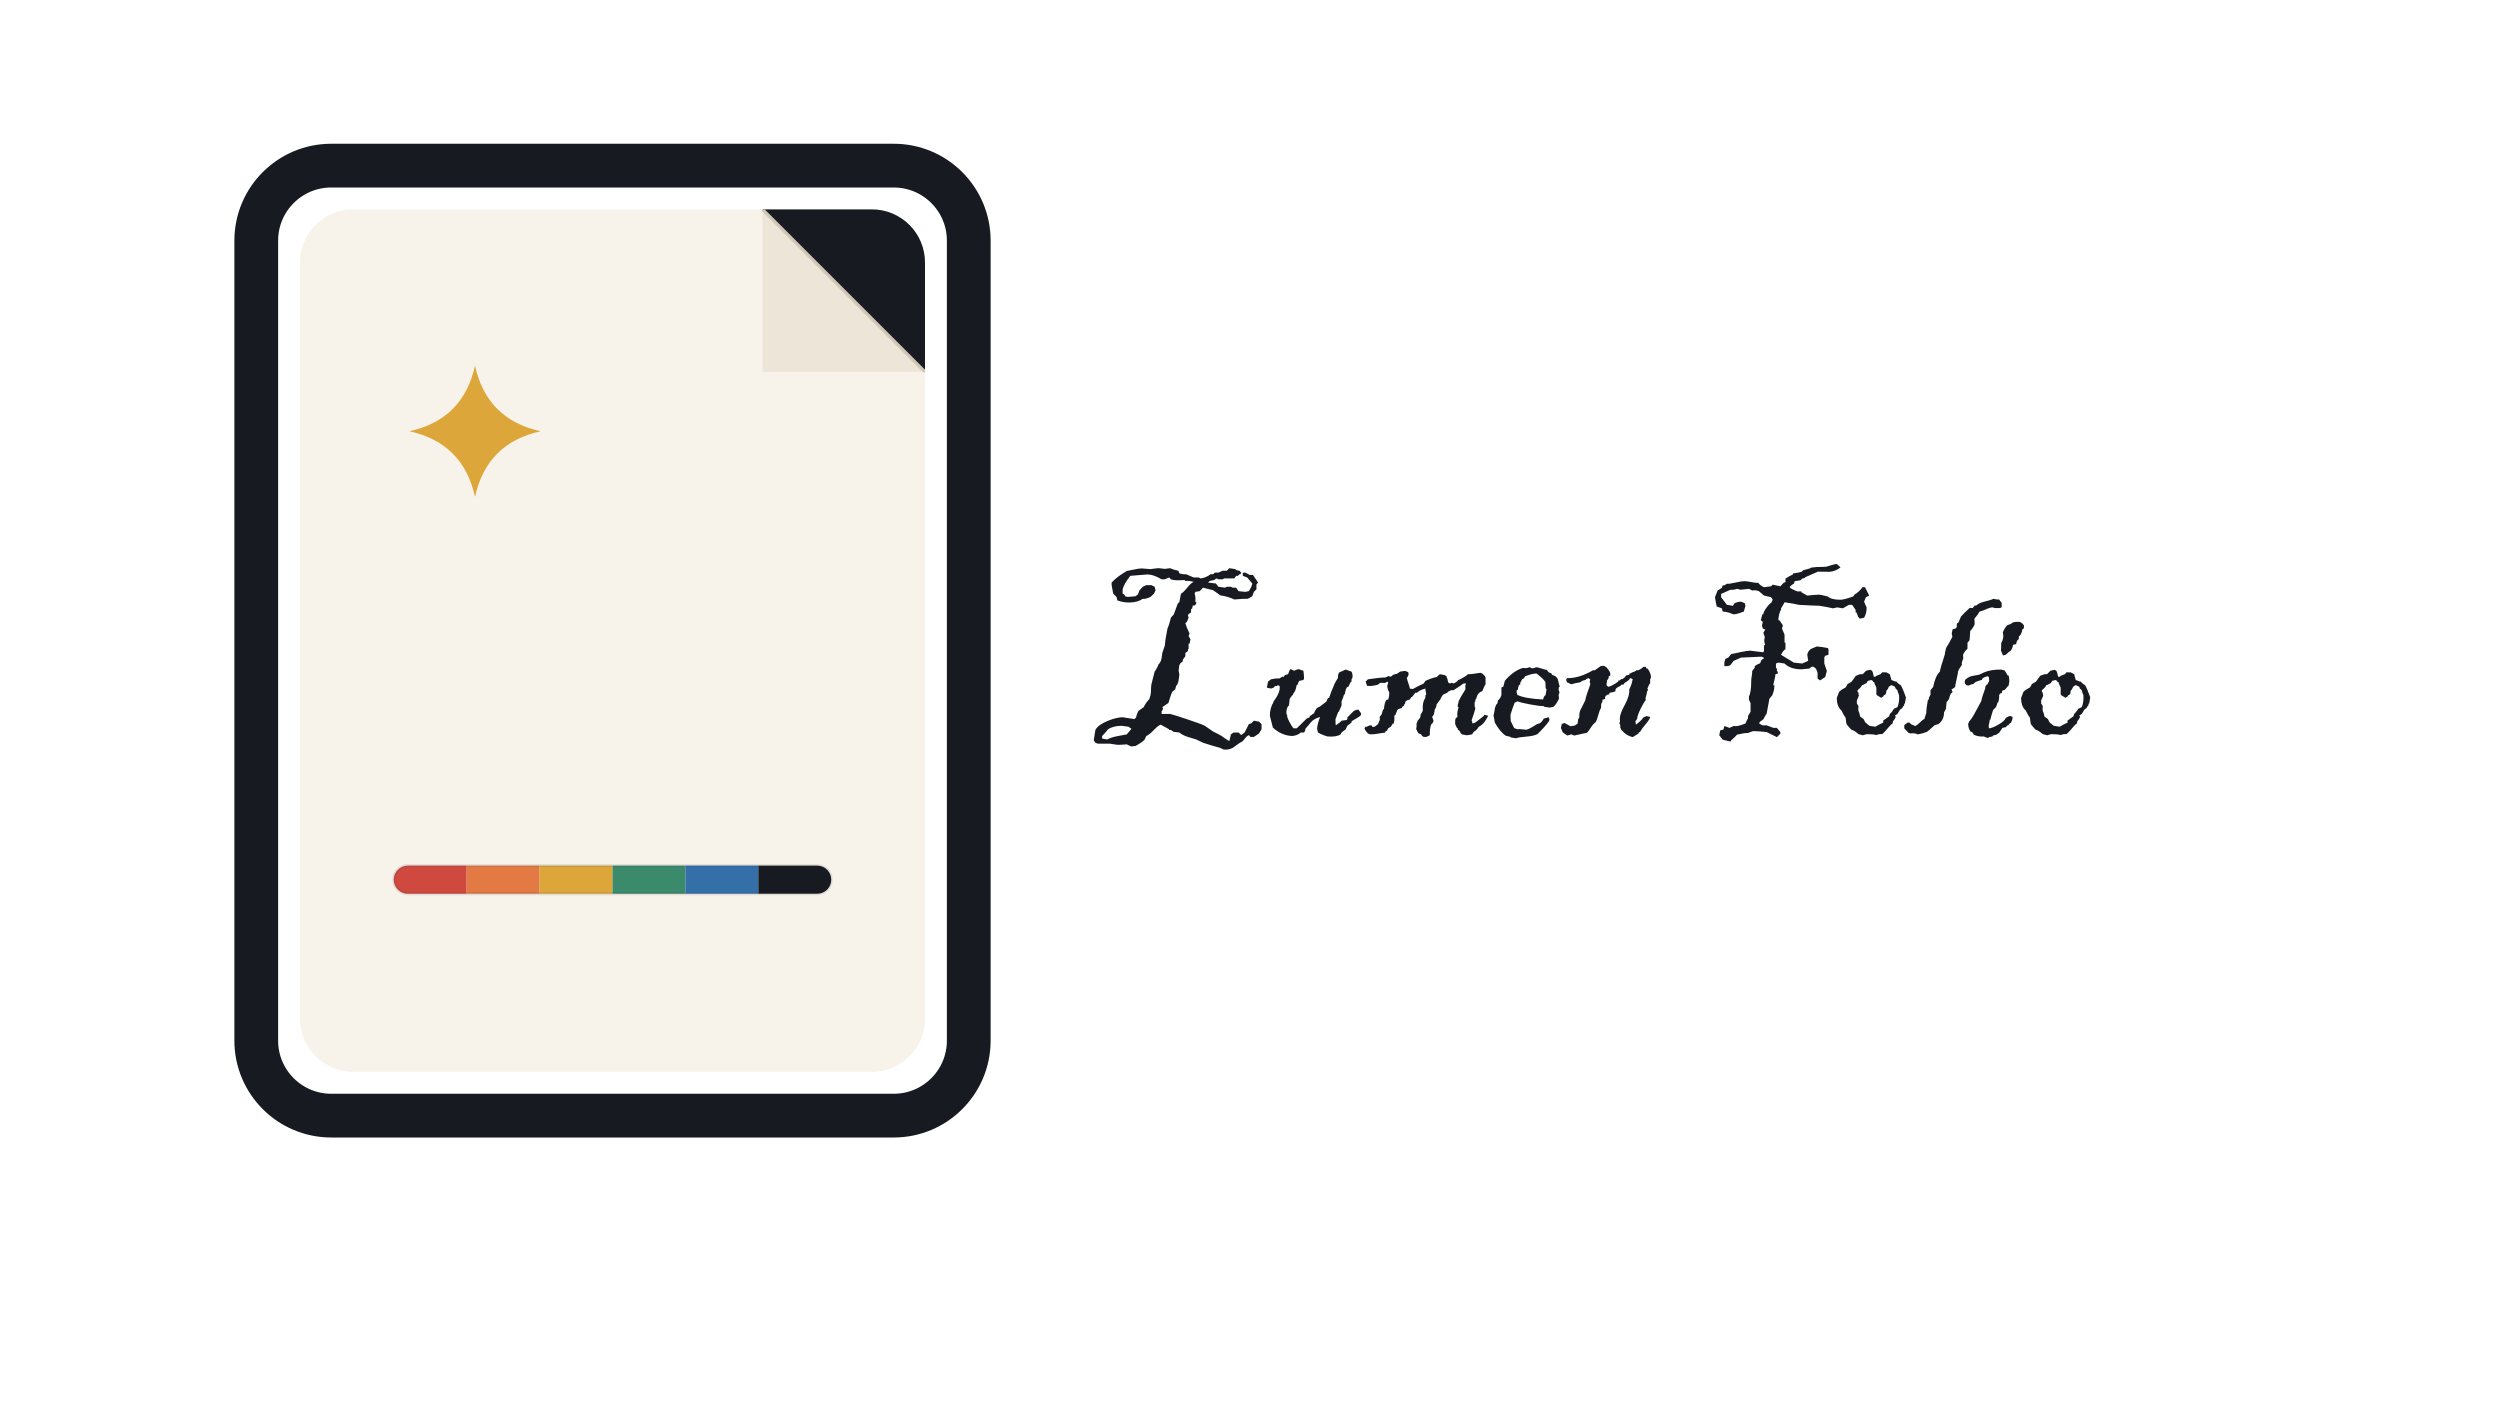
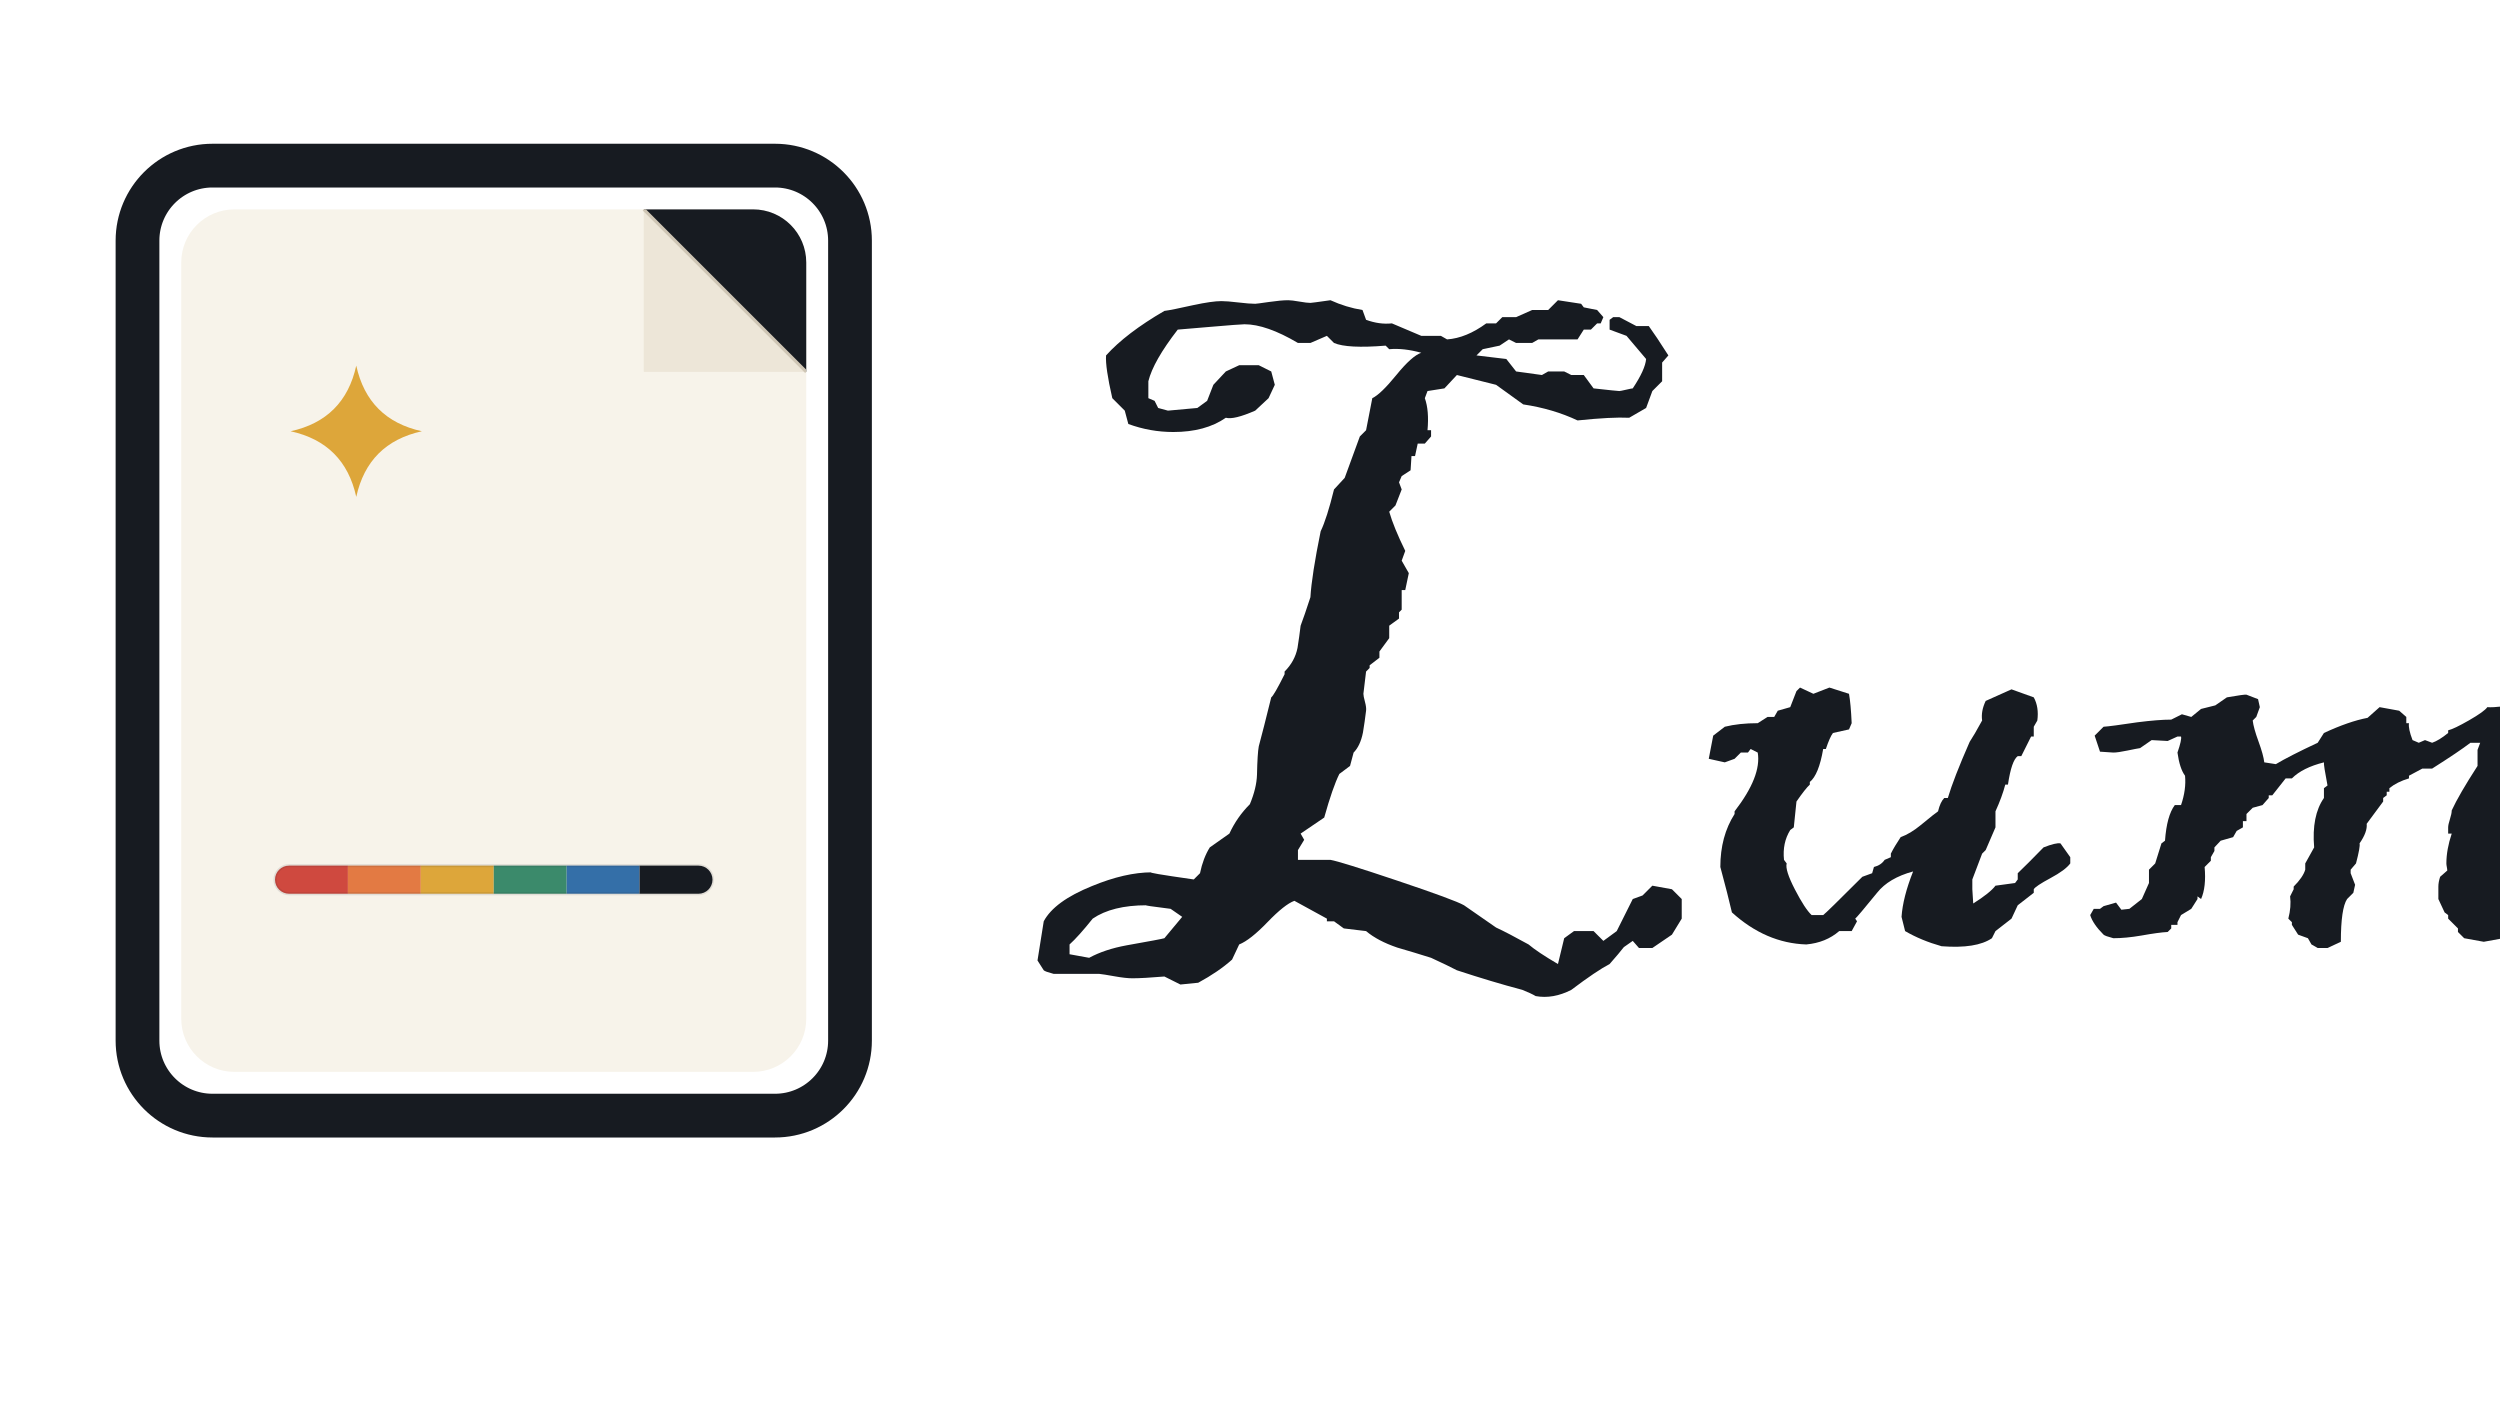
- <svg xmlns="http://www.w3.org/2000/svg" width="1600" height="900" viewBox="0 0 1600 900" fill="none" role="img" aria-labelledby="title desc">
+ <svg xmlns="http://www.w3.org/2000/svg" width="1600" height="900" viewBox="32.00 0 1600.00 900" preserveAspectRatio="xMidYMid meet" fill="none" role="img" aria-labelledby="title desc">
  <defs>
    <clipPath id="main-frame-clip">
-       <rect x="192" y="134" width="400" height="552" rx="34.0" />
+       <rect x="148" y="134" width="400" height="552" rx="34.0" />
    </clipPath>
    <clipPath id="main-ribbon-clip">
-       <rect x="252.00" y="554.00" width="280.00" height="18.00" rx="9.00" />
+       <rect x="208.00" y="554.00" width="280.00" height="18.00" rx="9.00" />
    </clipPath>
  </defs>
  <g id="logo-mark">
-     <rect x="192" y="134" width="400" height="552" rx="34.0" fill="#F7F3EA" />
-     <rect x="164" y="106" width="456" height="608" rx="48" stroke="#171B21" stroke-width="28" />
+     <rect x="148" y="134" width="400" height="552" rx="34.0" fill="#F7F3EA" />
+     <rect x="120" y="106" width="456" height="608" rx="48" stroke="#171B21" stroke-width="28" />
    <g clip-path="url(#main-frame-clip)">
-       <path d="M488 134H592V238Z" fill="#171B21" />
-       <path d="M488 134L592 238H488Z" fill="#EDE6D8" />
-       <path d="M488 134L592 238" stroke="#CFC6B5" stroke-width="2" />
-       <path d="M304.00 234.00Q311.56 268.44 346.00 276.00Q311.56 283.56 304.00 318.00Q296.44 283.56 262.00 276.00Q296.44 268.44 304.00 234.00Z" fill="#DDA63A" />
+       <path d="M444 134H548V238Z" fill="#171B21" />
+       <path d="M444 134L548 238H444Z" fill="#EDE6D8" />
+       <path d="M444 134L548 238" stroke="#CFC6B5" stroke-width="2" />
+       <path d="M260.00 234.00Q267.56 268.44 302.00 276.00Q267.56 283.56 260.00 318.00Q252.44 283.56 218.00 276.00Q252.44 268.44 260.00 234.00Z" fill="#DDA63A" />
      <g clip-path="url(#main-ribbon-clip)">
-         <rect x="252.00" y="554.00" width="46.67" height="18.00" fill="#CF493F" />
-         <rect x="298.67" y="554.00" width="46.67" height="18.00" fill="#E37A43" />
-         <rect x="345.33" y="554.00" width="46.67" height="18.00" fill="#DDA63A" />
-         <rect x="392.00" y="554.00" width="46.67" height="18.00" fill="#3B8A6B" />
-         <rect x="438.67" y="554.00" width="46.67" height="18.00" fill="#346FA8" />
-         <rect x="485.33" y="554.00" width="46.67" height="18.00" fill="#171B21" />
+         <rect x="208.00" y="554.00" width="46.67" height="18.00" fill="#CF493F" />
+         <rect x="254.67" y="554.00" width="46.67" height="18.00" fill="#E37A43" />
+         <rect x="301.33" y="554.00" width="46.67" height="18.00" fill="#DDA63A" />
+         <rect x="348.00" y="554.00" width="46.67" height="18.00" fill="#3B8A6B" />
+         <rect x="394.67" y="554.00" width="46.67" height="18.00" fill="#346FA8" />
+         <rect x="441.33" y="554.00" width="46.67" height="18.00" fill="#171B21" />
      </g>
-       <rect x="252.00" y="554.00" width="280.00" height="18.00" rx="9.00" stroke="#171B21" stroke-opacity="0.10" stroke-width="2" />
+       <rect x="208.00" y="554.00" width="280.00" height="18.00" rx="9.00" stroke="#171B21" stroke-opacity="0.10" stroke-width="2" />
    </g>
  </g>
-   <g id="wordmark" fill="#171B21" transform="translate(700 470)">
-     <path transform="translate(0.00 0) scale(0.074219 -0.074219)" d="M1447 44 1425 8 1381 -22H1351L1337 -6L1317 -20Q1307 -33 1285 -58Q1256 -73 1199 -116Q1158 -137 1119 -130Q1109 -124 1089 -116Q1021 -98 942 -72Q923 -62 884 -44Q846 -32 808 -21Q764 -6 738 16L688 22L666 38H650V44L577 84Q555 76 516.5 36.0Q478 -4 453 -14L437 -48Q407 -75 361 -100L321 -104L285 -86Q237 -90 213 -90Q198 -90 173.0 -85.5Q148 -81 138 -80Q138 -80 36 -80Q17 -75 14 -72L0 -50L14 38Q38 83 122 117Q197 148 257 148Q239 148 351 132L365 146Q372 180 387 204L431 235Q448 272 477 301Q492 337 493 367Q494 415 497 431Q507 468 525 541Q531 545 555 593V599Q578 622 584 652Q588 677 591 702Q599 723 613 766Q616 816 636 914Q650 943 666 1008L690 1034L724 1127L738 1141L752 1213Q771 1222 806.0 1265.0Q841 1308 862 1315Q822 1326 790 1323L782 1331Q696 1324 666 1337L650 1353L613 1337H585Q514 1379 465 1379Q456 1379 386.0 1373.0Q316 1367 315 1367Q260 1296 249 1251V1213L263 1207L271 1191L293 1185L359 1191L381 1207L395 1243L423 1273L453 1287H497L525 1273L533 1243L519 1213L489 1185Q441 1164 423 1169Q377 1137 305 1137Q253 1137 204 1155L196 1185L168 1213Q152 1283 154 1309Q199 1359 285 1409Q301 1411 350 1422Q392 1431 413 1431Q426 1431 451.0 1428.0Q476 1425 489 1425Q492 1425 519.5 1429.0Q547 1433 563 1433Q571 1433 588.0 1430.0Q605 1427 613 1427Q616 1427 658 1433Q693 1417 730 1411L738 1389Q768 1378 796 1381L862 1353H906L920 1345Q963 1348 1008 1381H1030L1044 1395H1075L1111 1411H1147L1169 1433L1221 1425L1227 1417L1257 1411L1271 1395L1265 1381H1257L1243 1367H1227L1213 1345H1125L1111 1337H1075L1059 1345L1038 1331L1000 1323L986 1309L1053 1301L1075 1273L1133 1265L1147 1273H1183L1199 1265H1227L1249 1235Q1303 1229 1307 1229Q1309 1229 1322.0 1232.0Q1335 1235 1337 1235Q1365 1277 1367 1301L1323 1353L1285 1367V1389L1293 1395H1307L1345 1375H1373Q1389 1353 1417 1309L1403 1293V1251L1381 1229L1367 1191L1329 1169Q1290 1171 1213 1163Q1158 1189 1091 1199L1030 1243L942 1265L914 1235L876 1229L870 1213Q880 1185 876 1141H884V1127L870 1111H854L848 1083H840L838 1051L818 1038L812 1024L818 1008L804 972L790 958Q800 923 826 870L818 848L834 820L826 782H818V738L812 732V718L790 702V674L768 644V630L746 613V607L738 599Q732 551 732 549Q732 544 735.5 531.0Q739 518 738 511Q735 486 731 462Q725 432 710 417L702 387L678 369Q663 339 644 271L591 235L599 221L585 198V176Q658 176 658 176Q681 172 809.0 129.0Q937 86 958 74Q982 57 1030 24Q1056 12 1103 -14Q1123 -31 1169 -58L1183 0L1205 16H1249L1271 -6L1301 16L1337 88L1359 96L1381 118L1425 110L1447 88ZM325 48 299 66Q235 74 245 74Q168 74 124 44Q92 4 72 -14V-36L116 -44Q151 -25 200 -16Q279 -2 285 0Z" />
-     <path transform="translate(105.89 0) scale(0.074219 -0.074219)" d="M878 168Q867 153 833.5 135.0Q800 117 796 110V102Q783 92 760 74L746 44L710 16L702 0Q667 -24 589 -18Q543 -5 507 16L499 48Q502 92 525 150Q470 135 444 102Q400 48 395 44L399 38Q397 34 393.0 27.0Q389 20 387 16H359Q329 -10 285 -14Q194 -11 118 58Q109 97 92 160Q92 229 124 279V285Q185 364 176 417L160 425L154 417H138L124 403L102 395L66 403L76 455L102 475Q134 483 176 483L198 497H213L221 511L249 519L263 555L271 563L301 549L337 563L381 549Q385 527 387 483L381 469L345 461Q338 452 329 425H323Q313 367 293 351V345Q283 336 263 307L257 249L249 243Q231 214 235 176L241 168Q237 153 259.5 109.5Q282 66 297 52H323Q329 56 411 138L433 146L437 160Q453 164 461 176L475 182V190Q483 206 497 227Q519 235 542 254Q576 282 581 285Q586 306 595 315H603Q616 359 652 441Q662 456 680 489Q677 510 688 533L746 559L796 541Q808 519 804 489L796 475V453H790L768 409H760Q746 399 738 345H732Q725 318 710 285V249L688 198L680 190L658 132V110Q658 105 659.0 94.0Q660 83 660 78Q698 102 710 118L754 124L760 132V146Q780 165 818 204Q846 215 856 213L878 182Z" />
-     <path transform="translate(173.27 0) scale(0.074219 -0.074219)" d="M1067 160Q1046 122 1034 106Q1012 78 986 66Q967 35 942 22L928 0L884 -8L840 0L826 14V22L804 44V52L796 58L782 88V116Q782 126 786 138L802 152Q802 155 801.0 160.0Q800 165 800 168Q800 199 812 235H804V249Q804 255 808.0 267.5Q812 280 812 287Q828 322 870 387V423L876 439H854Q828 419 768 381H746L716 365V359Q689 351 672 337V329H666V321L658 315V307L621 257Q623 239 605 213Q607 206 597 168L585 154V146L595 120L591 102L577 88Q563 67 563 -8L533 -22H511L497 -14L489 0L467 8L453 30V36L445 44Q452 71 449 94L457 110V116Q478 137 483 154V168L503 204Q497 275 525 315V337L533 343Q524 390 525 395Q477 383 453 359H439L409 321H401V315L387 299L365 293L351 279V263H343V249L329 241L321 227L293 219L279 204V196L271 182V174L257 160Q261 115 249 88L241 94V88L227 66L204 52L196 36V30H182V22L174 14Q154 13 115 6Q80 0 52 0Q33 5 30 8Q6 32 0 52L8 66H22L30 72L58 80L70 64L88 66L116 88L132 124V154L146 168L160 213L168 219Q172 275 190 299H204Q216 334 213 365Q201 381 196 417Q206 446 204 453H196L174 443L138 445L112 427Q105 426 83.5 421.5Q62 417 52 417Q47 417 37.0 418.0Q27 419 22 419L10 455L30 475Q46 476 106 485Q153 491 182 491L206 503L227 497L249 515L281 523L307 541Q347 548 351 547L377 537L381 519L373 497L365 489Q367 472 378.0 442.0Q389 412 391 395L417 391Q447 409 511 439L525 461Q581 487 623 495L650 519L694 511L710 497V483H716Q714 471 724 445L738 439L752 445L768 439Q783 444 804 461V467Q817 470 851.0 489.5Q885 509 892 519Q914 517 1000 531L1016 525L1038 503L1044 489V431Q1037 426 1016 373Q973 359 964 307L956 299V285L950 279V241L956 227Q955 210 924 122L932 94L956 102Q981 121 1030 160V168H1038Q1068 160 1067 160Z" />
-     <path transform="translate(253.93 0) scale(0.074219 -0.074219)" d="M597 413 589 405 587 383 595 363 587 339 591 309Q566 255 541 237Q539 237 526.0 234.0Q513 231 511 231Q509 231 467 237L453 245Q429 242 345.5 257.5Q262 273 233 285L208 273Q205 268 188.5 220.0Q172 172 172 168Q172 159 173.0 142.0Q174 125 174 116L204 54Q232 44 237 44Q240 44 243.0 45.0Q246 46 249 46L309 40Q332 46 361 64Q397 87 409 92L423 94Q446 111 459 136L501 148L509 126Q504 101 405 2Q372 -14 312 -19Q246 -24 219 -34L174 -26L168 -20L132 -12Q81 22 36 104Q34 128 26 162Q31 180 40 237L48 245L44 251L58 265L66 295Q83 306 94 339V405L110 411L124 463Q197 548 279 573Q284 573 294.0 572.0Q304 571 309 571Q338 579 337 579L361 569Q373 571 395 579Q410 578 439.0 568.0Q468 558 483 557L503 535L523 527L533 513L561 501L577 483Q582 472 587.0 448.0Q592 424 597 413ZM483 389 475 397Q475 433 473 451Q461 475 397 525Q359 525 299 501L289 485L271 473L263 455L257 449V433L245 423Q239 411 235 383H227L225 365L231 341Q293 309 453 301Q461 332 475 339Z" />
-     <path transform="translate(298.52 0) scale(0.074219 -0.074219)" d="M782 485 776 477V440L768 432L752 395L758 381L750 373Q747 350 735 309L739 299Q719 272 692 218Q664 159 664 135L649 113L653 84Q697 116 719 147L745 158L776 150Q772 129 739 90Q701 45 690 23L676 14V8L627 -23Q594 -20 551 14Q546 23 528 37L518 59V82L510 96L516 113Q514 135 514 135Q514 177 556.5 253.5Q599 330 596 389Q616 425 625 477L604 485L596 477V471L551 440V432L522 426V418Q489 407 477 389V373Q464 364 424 358V344H410L403 336H395L387 322V305L365 299V285L354 262L352 227Q339 208 328.0 165.5Q317 123 305 104Q286 92 266 61Q243 25 231 14Q195 6 121 -10L96 0L61 -10L23 16L6 55L14 90L37 98Q68 83 88 70L125 76L150 92L156 135L164 141Q163 177 172 205Q187 233 215 291Q225 339 260 432L254 455L260 471L246 485L223 477V471L193 463L172 449Q127 442 96 432L59 449L51 471L59 485Q165 483 283 553H299L348 588L373 592L395 582Q439 537 432 508L418 500V485L403 463Q405 455 399 434L403 418L418 410Q456 423 500 455V463H508L528 477H537L559 494L567 508L596 514V522Q626 538 649 545L655 553H672Q702 565 717 582H739L745 567H754Q771 546 782 508Z" />
-     <path transform="translate(382.73 0) scale(0.074219 -0.074219)" d="M1530 1197 1502 1183 1486 1145Q1492 1127 1508 1095Q1508 1041 1486 1006L1449 998L1435 1014Q1427 1038 1421 1051H1413V1073L1383 1117H1355L1303 1087L1253 1095Q1219 1086 1217 1087Q1177 1097 1099 1109Q1041 1110 924 1117Q885 1127 800 1139Q794 1125 770 1087V1073Q761 1067 753.0 1032.0Q745 997 748 984H756L786 940L778 912L800 860V794L808 788V736Q784 718 770 686Q773 684 880 619L952 611L1004 634L996 686Q999 714 1026 736L1077 758Q1111 757 1173 744L1179 736V686L1151 678L1143 664V611Q1153 582 1165 547L1151 495L1107 465L1085 481V531L1071 567L1049 583H1034L1012 567Q946 561 946 561Q850 561 800 611L748 619L726 611V575L734 567V547L742 539V525L720 517Q722 500 712.0 465.5Q702 431 704 423H712V415Q712 379 694 337L668 305V299Q659 250 646 180Q635 164 617 130L587 108L581 94L609 78H646L704 56H734L764 20V6L734 -24L646 20Q568 28 529 28Q527 28 508.0 20.5Q489 13 485 12Q455 13 391 -2Q374 -22 339 -52V-60H325L267 -46L237 -8L245 34L273 42L281 72L325 56L361 72Q393 65 463 94L479 130L485 136V158L507 196V269L493 299V327Q513 364 513 469Q513 480 517.5 506.0Q522 532 521 547L543 575V589Q570 608 589 613L601 642L623 656L617 664L601 670L425 662L361 634L333 597Q311 585 281 589V619Q286 643 289 650L317 664L339 692Q348 693 424 710Q479 722 507 722Q498 722 617 708L623 722V766L632 774Q619 809 630 838L617 876L634 904L613 912L605 940L613 970L595 984L609 1036H617Q617 1054 643.0 1090.5Q669 1127 686 1135L698 1161L684 1183L623 1197L581 1233Q559 1246 521 1241L493 1255Q413 1247 427 1247Q415 1247 391 1255Q361 1244 333 1247L253 1211V1183L303 1117L355 1109L369 1131Q409 1148 429 1143L457 1131L463 1109L449 1059Q376 1031 355 1036Q316 1056 267 1059L259 1087L215 1103Q209 1126 200 1183L223 1241L259 1263L267 1285H281L303 1299Q321 1296 372 1308Q428 1321 457 1321Q473 1321 514 1313Q551 1305 573 1307Q591 1283 623 1269L684 1277L698 1291L764 1277L792 1307L808 1313V1343Q836 1363 872 1379V1387L946 1401L960 1415L1018 1431L1026 1437Q1069 1445 1151 1445Q1162 1445 1203 1459Q1240 1471 1253 1468L1283 1439Q1235 1405 1190 1402Q1138 1402 1087 1403L982 1357L974 1349L952 1343L938 1329L888 1321L880 1299Q856 1287 844 1269Q850 1257 910 1233H946V1225L996 1197Q1007 1198 1048 1202Q1080 1205 1099 1205Q1109 1205 1173 1189Q1203 1161 1281 1161Q1313 1161 1391 1189L1405 1205V1211H1413Q1450 1237 1472 1269H1494Q1506 1246 1530 1197Z" />
-     <path transform="translate(472.59 0) scale(0.074219 -0.074219)" d="M636 319 627 265H621V251L607 235V229L585 213L563 176L541 162L549 150Q537 126 525 114L521 94Q504 84 477 50Q447 14 431 2Q407 5 381 -6Q355 2 301 2Q273 -4 265 -8L227 2Q192 33 166 40Q150 54 124 88Q120 104 116 144Q100 163 80 206Q40 239 40 315L60 367Q80 387 116 405Q126 419 132 433L168 455L204 505L241 519H263L293 549L329 557L343 549Q352 537 359 497H373L381 505L417 519L431 535H467L497 519L511 469L547 455H555Q567 437 591 425Q611 392 636 319ZM577 337 563 375V381L547 395L541 411L511 425L489 411Q482 390 467 375Q469 368 461 345L445 337V331L423 315L387 337L381 345V403L365 439V447L351 455V461L337 469L307 461L297 443L263 425H257Q252 407 219 381V367L227 359V345L231 335L213 293V265Q219 259 227 243Q227 239 226.0 232.0Q225 225 225 221Q225 218 226.0 210.5Q227 203 227 200Q236 186 241 154L271 132L285 104L321 74L373 66Q395 81 441 102L439 118Q457 131 491 156L497 176Q516 192 533 221L563 235Q581 279 577 337Z" />
-     <path transform="translate(521.26 0) scale(0.074219 -0.074219)" d="M806 1097 792 1089H748Q727 1095 728 1095Q706 1095 672 1079Q633 1062 615 1059Q600 1031 571 998Q571 990 572.0 974.0Q573 958 573 950Q560 917 535 892L529 812L511 790V738Q482 713 473 686L475 656Q458 617 463 599Q441 570 431 547Q429 529 416 470Q404 417 405 409Q385 393 373 387L383 365L367 351Q360 339 351 303L331 279Q325 219 325 219L309 190Q309 123 259 88L229 80Q205 57 162 22Q120 6 82 0Q60 13 18 8L2 14L-34 52V80L-4 102H10L24 88L60 72Q80 81 102.5 104.0Q125 127 140 134Q146 151 156 186Q156 226 170 299H178V315L192 343V381L215 409Q234 505 273 541Q275 564 315 688Q317 708 327 746Q348 777 381 842L375 870L383 906L411 914L419 928V956L433 964L455 1016Q480 1045 531 1091L555 1089L573 1111H587Q607 1132 658 1145Q717 1159 734 1169Q767 1161 784 1163L806 1133Z" />
-     <path transform="translate(555.91 0) scale(0.074219 -0.074219)" d="M531 916 517 904Q511 860 487 844V824L471 806L463 778L437 772Q433 741 417 722Q395 709 377 688L351 680L333 722Q335 744 335 788Q362 832 349 880Q363 915 385 940L421 954L429 962Q445 970 463 970H495Q517 960 531 940ZM433 150Q435 133 419 100L405 92L397 78H389L375 62L345 56Q342 49 332.0 36.0Q322 23 319 16L295 -2L265 -10L259 -18L229 -24L221 -32L184 -18Q139 -22 96 -2V4Q88 16 82 20L68 26Q50 58 50 90L60 114Q76 125 114 196Q139 242 164 289Q166 313 198 399V413L206 421V429H215L231 461L229 493L221 501Q192 498 170 479V471Q130 459 112 451L96 435Q76 432 54 421L38 423L24 435L20 451L24 471Q59 499 82 503Q114 509 146 515Q159 521 184 533Q243 559 331 559Q333 559 346.0 556.0Q359 553 361 553Q379 535 389 509H397Q405 496 405 455Q405 451 399 421Q392 416 367 385L345 377L339 355H331L317 341Q320 312 309 275H303Q299 250 287 231L265 211Q241 134 243 128H237Q235 110 227 76L229 52Q259 54 311.5 84.5Q364 115 375 142L399 156L417 158Z" />
-     <path transform="translate(590.55 0) scale(0.074219 -0.074219)" d="M636 319 627 265H621V251L607 235V229L585 213L563 176L541 162L549 150Q537 126 525 114L521 94Q504 84 477 50Q447 14 431 2Q407 5 381 -6Q355 2 301 2Q273 -4 265 -8L227 2Q192 33 166 40Q150 54 124 88Q120 104 116 144Q100 163 80 206Q40 239 40 315L60 367Q80 387 116 405Q126 419 132 433L168 455L204 505L241 519H263L293 549L329 557L343 549Q352 537 359 497H373L381 505L417 519L431 535H467L497 519L511 469L547 455H555Q567 437 591 425Q611 392 636 319ZM577 337 563 375V381L547 395L541 411L511 425L489 411Q482 390 467 375Q469 368 461 345L445 337V331L423 315L387 337L381 345V403L365 439V447L351 455V461L337 469L307 461L297 443L263 425H257Q252 407 219 381V367L227 359V345L231 335L213 293V265Q219 259 227 243Q227 239 226.0 232.0Q225 225 225 221Q225 218 226.0 210.5Q227 203 227 200Q236 186 241 154L271 132L285 104L321 74L373 66Q395 81 441 102L439 118Q457 131 491 156L497 176Q516 192 533 221L563 235Q581 279 577 337Z" />
+   <g id="wordmark" fill="#171B21" transform="translate(696 600.46)">
+     <path transform="translate(0.00 0) scale(0.284938 -0.284938)" d="M1447 44 1425 8 1381 -22H1351L1337 -6L1317 -20Q1307 -33 1285 -58Q1256 -73 1199 -116Q1158 -137 1119 -130Q1109 -124 1089 -116Q1021 -98 942 -72Q923 -62 884 -44Q846 -32 808 -21Q764 -6 738 16L688 22L666 38H650V44L577 84Q555 76 516.5 36.0Q478 -4 453 -14L437 -48Q407 -75 361 -100L321 -104L285 -86Q237 -90 213 -90Q198 -90 173.0 -85.5Q148 -81 138 -80Q138 -80 36 -80Q17 -75 14 -72L0 -50L14 38Q38 83 122 117Q197 148 257 148Q239 148 351 132L365 146Q372 180 387 204L431 235Q448 272 477 301Q492 337 493 367Q494 415 497 431Q507 468 525 541Q531 545 555 593V599Q578 622 584 652Q588 677 591 702Q599 723 613 766Q616 816 636 914Q650 943 666 1008L690 1034L724 1127L738 1141L752 1213Q771 1222 806.0 1265.0Q841 1308 862 1315Q822 1326 790 1323L782 1331Q696 1324 666 1337L650 1353L613 1337H585Q514 1379 465 1379Q456 1379 386.0 1373.0Q316 1367 315 1367Q260 1296 249 1251V1213L263 1207L271 1191L293 1185L359 1191L381 1207L395 1243L423 1273L453 1287H497L525 1273L533 1243L519 1213L489 1185Q441 1164 423 1169Q377 1137 305 1137Q253 1137 204 1155L196 1185L168 1213Q152 1283 154 1309Q199 1359 285 1409Q301 1411 350 1422Q392 1431 413 1431Q426 1431 451.0 1428.0Q476 1425 489 1425Q492 1425 519.5 1429.0Q547 1433 563 1433Q571 1433 588.0 1430.0Q605 1427 613 1427Q616 1427 658 1433Q693 1417 730 1411L738 1389Q768 1378 796 1381L862 1353H906L920 1345Q963 1348 1008 1381H1030L1044 1395H1075L1111 1411H1147L1169 1433L1221 1425L1227 1417L1257 1411L1271 1395L1265 1381H1257L1243 1367H1227L1213 1345H1125L1111 1337H1075L1059 1345L1038 1331L1000 1323L986 1309L1053 1301L1075 1273L1133 1265L1147 1273H1183L1199 1265H1227L1249 1235Q1303 1229 1307 1229Q1309 1229 1322.0 1232.0Q1335 1235 1337 1235Q1365 1277 1367 1301L1323 1353L1285 1367V1389L1293 1395H1307L1345 1375H1373Q1389 1353 1417 1309L1403 1293V1251L1381 1229L1367 1191L1329 1169Q1290 1171 1213 1163Q1158 1189 1091 1199L1030 1243L942 1265L914 1235L876 1229L870 1213Q880 1185 876 1141H884V1127L870 1111H854L848 1083H840L838 1051L818 1038L812 1024L818 1008L804 972L790 958Q800 923 826 870L818 848L834 820L826 782H818V738L812 732V718L790 702V674L768 644V630L746 613V607L738 599Q732 551 732 549Q732 544 735.5 531.0Q739 518 738 511Q735 486 731 462Q725 432 710 417L702 387L678 369Q663 339 644 271L591 235L599 221L585 198V176Q658 176 658 176Q681 172 809.0 129.0Q937 86 958 74Q982 57 1030 24Q1056 12 1103 -14Q1123 -31 1169 -58L1183 0L1205 16H1249L1271 -6L1301 16L1337 88L1359 96L1381 118L1425 110L1447 88ZM325 48 299 66Q235 74 245 74Q168 74 124 44Q92 4 72 -14V-36L116 -44Q151 -25 200 -16Q279 -2 285 0Z" />
+     <path transform="translate(410.80 0) scale(0.284938 -0.284938)" d="M878 168Q867 153 833.5 135.0Q800 117 796 110V102Q783 92 760 74L746 44L710 16L702 0Q667 -24 589 -18Q543 -5 507 16L499 48Q502 92 525 150Q470 135 444 102Q400 48 395 44L399 38Q397 34 393.0 27.0Q389 20 387 16H359Q329 -10 285 -14Q194 -11 118 58Q109 97 92 160Q92 229 124 279V285Q185 364 176 417L160 425L154 417H138L124 403L102 395L66 403L76 455L102 475Q134 483 176 483L198 497H213L221 511L249 519L263 555L271 563L301 549L337 563L381 549Q385 527 387 483L381 469L345 461Q338 452 329 425H323Q313 367 293 351V345Q283 336 263 307L257 249L249 243Q231 214 235 176L241 168Q237 153 259.5 109.5Q282 66 297 52H323Q329 56 411 138L433 146L437 160Q453 164 461 176L475 182V190Q483 206 497 227Q519 235 542 254Q576 282 581 285Q586 306 595 315H603Q616 359 652 441Q662 456 680 489Q677 510 688 533L746 559L796 541Q808 519 804 489L796 475V453H790L768 409H760Q746 399 738 345H732Q725 318 710 285V249L688 198L680 190L658 132V110Q658 105 659.0 94.0Q660 83 660 78Q698 102 710 118L754 124L760 132V146Q780 165 818 204Q846 215 856 213L878 182Z" />
+     <path transform="translate(673.73 0) scale(0.284938 -0.284938)" d="M1067 160Q1046 122 1034 106Q1012 78 986 66Q967 35 942 22L928 0L884 -8L840 0L826 14V22L804 44V52L796 58L782 88V116Q782 126 786 138L802 152Q802 155 801.0 160.0Q800 165 800 168Q800 199 812 235H804V249Q804 255 808.0 267.5Q812 280 812 287Q828 322 870 387V423L876 439H854Q828 419 768 381H746L716 365V359Q689 351 672 337V329H666V321L658 315V307L621 257Q623 239 605 213Q607 206 597 168L585 154V146L595 120L591 102L577 88Q563 67 563 -8L533 -22H511L497 -14L489 0L467 8L453 30V36L445 44Q452 71 449 94L457 110V116Q478 137 483 154V168L503 204Q497 275 525 315V337L533 343Q524 390 525 395Q477 383 453 359H439L409 321H401V315L387 299L365 293L351 279V263H343V249L329 241L321 227L293 219L279 204V196L271 182V174L257 160Q261 115 249 88L241 94V88L227 66L204 52L196 36V30H182V22L174 14Q154 13 115 6Q80 0 52 0Q33 5 30 8Q6 32 0 52L8 66H22L30 72L58 80L70 64L88 66L116 88L132 124V154L146 168L160 213L168 219Q172 275 190 299H204Q216 334 213 365Q201 381 196 417Q206 446 204 453H196L174 443L138 445L112 427Q105 426 83.5 421.5Q62 417 52 417Q47 417 37.0 418.0Q27 419 22 419L10 455L30 475Q46 476 106 485Q153 491 182 491L206 503L227 497L249 515L281 523L307 541Q347 548 351 547L377 537L381 519L373 497L365 489Q367 472 378.0 442.0Q389 412 391 395L417 391Q447 409 511 439L525 461Q581 487 623 495L650 519L694 511L710 497V483H716Q714 471 724 445L738 439L752 445L768 439Q783 444 804 461V467Q817 470 851.0 489.5Q885 509 892 519Q914 517 1000 531L1016 525L1038 503L1044 489V431Q1037 426 1016 373Q973 359 964 307L956 299V285L950 279V241L956 227Q955 210 924 122L932 94L956 102Q981 121 1030 160V168H1038Q1068 160 1067 160Z" />
+     <path transform="translate(987.65 0) scale(0.284938 -0.284938)" d="M597 413 589 405 587 383 595 363 587 339 591 309Q566 255 541 237Q539 237 526.0 234.0Q513 231 511 231Q509 231 467 237L453 245Q429 242 345.5 257.5Q262 273 233 285L208 273Q205 268 188.5 220.0Q172 172 172 168Q172 159 173.0 142.0Q174 125 174 116L204 54Q232 44 237 44Q240 44 243.0 45.0Q246 46 249 46L309 40Q332 46 361 64Q397 87 409 92L423 94Q446 111 459 136L501 148L509 126Q504 101 405 2Q372 -14 312 -19Q246 -24 219 -34L174 -26L168 -20L132 -12Q81 22 36 104Q34 128 26 162Q31 180 40 237L48 245L44 251L58 265L66 295Q83 306 94 339V405L110 411L124 463Q197 548 279 573Q284 573 294.0 572.0Q304 571 309 571Q338 579 337 579L361 569Q373 571 395 579Q410 578 439.0 568.0Q468 558 483 557L503 535L523 527L533 513L561 501L577 483Q582 472 587.0 448.0Q592 424 597 413ZM483 389 475 397Q475 433 473 451Q461 475 397 525Q359 525 299 501L289 485L271 473L263 455L257 449V433L245 423Q239 411 235 383H227L225 365L231 341Q293 309 453 301Q461 332 475 339Z" />
+     <path transform="translate(1163.10 0) scale(0.284938 -0.284938)" d="M782 485 776 477V440L768 432L752 395L758 381L750 373Q747 350 735 309L739 299Q719 272 692 218Q664 159 664 135L649 113L653 84Q697 116 719 147L745 158L776 150Q772 129 739 90Q701 45 690 23L676 14V8L627 -23Q594 -20 551 14Q546 23 528 37L518 59V82L510 96L516 113Q514 135 514 135Q514 177 556.5 253.5Q599 330 596 389Q616 425 625 477L604 485L596 477V471L551 440V432L522 426V418Q489 407 477 389V373Q464 364 424 358V344H410L403 336H395L387 322V305L365 299V285L354 262L352 227Q339 208 328.0 165.5Q317 123 305 104Q286 92 266 61Q243 25 231 14Q195 6 121 -10L96 0L61 -10L23 16L6 55L14 90L37 98Q68 83 88 70L125 76L150 92L156 135L164 141Q163 177 172 205Q187 233 215 291Q225 339 260 432L254 455L260 471L246 485L223 477V471L193 463L172 449Q127 442 96 432L59 449L51 471L59 485Q165 483 283 553H299L348 588L373 592L395 582Q439 537 432 508L418 500V485L403 463Q405 455 399 434L403 418L418 410Q456 423 500 455V463H508L528 477H537L559 494L567 508L596 514V522Q626 538 649 545L655 553H672Q702 565 717 582H739L745 567H754Q771 546 782 508Z" />
+     <path transform="translate(1494.90 0) scale(0.284938 -0.284938)" d="M1530 1197 1502 1183 1486 1145Q1492 1127 1508 1095Q1508 1041 1486 1006L1449 998L1435 1014Q1427 1038 1421 1051H1413V1073L1383 1117H1355L1303 1087L1253 1095Q1219 1086 1217 1087Q1177 1097 1099 1109Q1041 1110 924 1117Q885 1127 800 1139Q794 1125 770 1087V1073Q761 1067 753.0 1032.0Q745 997 748 984H756L786 940L778 912L800 860V794L808 788V736Q784 718 770 686Q773 684 880 619L952 611L1004 634L996 686Q999 714 1026 736L1077 758Q1111 757 1173 744L1179 736V686L1151 678L1143 664V611Q1153 582 1165 547L1151 495L1107 465L1085 481V531L1071 567L1049 583H1034L1012 567Q946 561 946 561Q850 561 800 611L748 619L726 611V575L734 567V547L742 539V525L720 517Q722 500 712.0 465.5Q702 431 704 423H712V415Q712 379 694 337L668 305V299Q659 250 646 180Q635 164 617 130L587 108L581 94L609 78H646L704 56H734L764 20V6L734 -24L646 20Q568 28 529 28Q527 28 508.0 20.5Q489 13 485 12Q455 13 391 -2Q374 -22 339 -52V-60H325L267 -46L237 -8L245 34L273 42L281 72L325 56L361 72Q393 65 463 94L479 130L485 136V158L507 196V269L493 299V327Q513 364 513 469Q513 480 517.5 506.0Q522 532 521 547L543 575V589Q570 608 589 613L601 642L623 656L617 664L601 670L425 662L361 634L333 597Q311 585 281 589V619Q286 643 289 650L317 664L339 692Q348 693 424 710Q479 722 507 722Q498 722 617 708L623 722V766L632 774Q619 809 630 838L617 876L634 904L613 912L605 940L613 970L595 984L609 1036H617Q617 1054 643.0 1090.5Q669 1127 686 1135L698 1161L684 1183L623 1197L581 1233Q559 1246 521 1241L493 1255Q413 1247 427 1247Q415 1247 391 1255Q361 1244 333 1247L253 1211V1183L303 1117L355 1109L369 1131Q409 1148 429 1143L457 1131L463 1109L449 1059Q376 1031 355 1036Q316 1056 267 1059L259 1087L215 1103Q209 1126 200 1183L223 1241L259 1263L267 1285H281L303 1299Q321 1296 372 1308Q428 1321 457 1321Q473 1321 514 1313Q551 1305 573 1307Q591 1283 623 1269L684 1277L698 1291L764 1277L792 1307L808 1313V1343Q836 1363 872 1379V1387L946 1401L960 1415L1018 1431L1026 1437Q1069 1445 1151 1445Q1162 1445 1203 1459Q1240 1471 1253 1468L1283 1439Q1235 1405 1190 1402Q1138 1402 1087 1403L982 1357L974 1349L952 1343L938 1329L888 1321L880 1299Q856 1287 844 1269Q850 1257 910 1233H946V1225L996 1197Q1007 1198 1048 1202Q1080 1205 1099 1205Q1109 1205 1173 1189Q1203 1161 1281 1161Q1313 1161 1391 1189L1405 1205V1211H1413Q1450 1237 1472 1269H1494Q1506 1246 1530 1197Z" />
+     <path transform="translate(1844.16 0) scale(0.284938 -0.284938)" d="M636 319 627 265H621V251L607 235V229L585 213L563 176L541 162L549 150Q537 126 525 114L521 94Q504 84 477 50Q447 14 431 2Q407 5 381 -6Q355 2 301 2Q273 -4 265 -8L227 2Q192 33 166 40Q150 54 124 88Q120 104 116 144Q100 163 80 206Q40 239 40 315L60 367Q80 387 116 405Q126 419 132 433L168 455L204 505L241 519H263L293 549L329 557L343 549Q352 537 359 497H373L381 505L417 519L431 535H467L497 519L511 469L547 455H555Q567 437 591 425Q611 392 636 319ZM577 337 563 375V381L547 395L541 411L511 425L489 411Q482 390 467 375Q469 368 461 345L445 337V331L423 315L387 337L381 345V403L365 439V447L351 455V461L337 469L307 461L297 443L263 425H257Q252 407 219 381V367L227 359V345L231 335L213 293V265Q219 259 227 243Q227 239 226.0 232.0Q225 225 225 221Q225 218 226.0 210.5Q227 203 227 200Q236 186 241 154L271 132L285 104L321 74L373 66Q395 81 441 102L439 118Q457 131 491 156L497 176Q516 192 533 221L563 235Q581 279 577 337Z" />
+     <path transform="translate(2035.28 0) scale(0.284938 -0.284938)" d="M806 1097 792 1089H748Q727 1095 728 1095Q706 1095 672 1079Q633 1062 615 1059Q600 1031 571 998Q571 990 572.0 974.0Q573 958 573 950Q560 917 535 892L529 812L511 790V738Q482 713 473 686L475 656Q458 617 463 599Q441 570 431 547Q429 529 416 470Q404 417 405 409Q385 393 373 387L383 365L367 351Q360 339 351 303L331 279Q325 219 325 219L309 190Q309 123 259 88L229 80Q205 57 162 22Q120 6 82 0Q60 13 18 8L2 14L-34 52V80L-4 102H10L24 88L60 72Q80 81 102.5 104.0Q125 127 140 134Q146 151 156 186Q156 226 170 299H178V315L192 343V381L215 409Q234 505 273 541Q275 564 315 688Q317 708 327 746Q348 777 381 842L375 870L383 906L411 914L419 928V956L433 964L455 1016Q480 1045 531 1091L555 1089L573 1111H587Q607 1132 658 1145Q717 1159 734 1169Q767 1161 784 1163L806 1133Z" />
+     <path transform="translate(2172.54 0) scale(0.284938 -0.284938)" d="M531 916 517 904Q511 860 487 844V824L471 806L463 778L437 772Q433 741 417 722Q395 709 377 688L351 680L333 722Q335 744 335 788Q362 832 349 880Q363 915 385 940L421 954L429 962Q445 970 463 970H495Q517 960 531 940ZM433 150Q435 133 419 100L405 92L397 78H389L375 62L345 56Q342 49 332.0 36.0Q322 23 319 16L295 -2L265 -10L259 -18L229 -24L221 -32L184 -18Q139 -22 96 -2V4Q88 16 82 20L68 26Q50 58 50 90L60 114Q76 125 114 196Q139 242 164 289Q166 313 198 399V413L206 421V429H215L231 461L229 493L221 501Q192 498 170 479V471Q130 459 112 451L96 435Q76 432 54 421L38 423L24 435L20 451L24 471Q59 499 82 503Q114 509 146 515Q159 521 184 533Q243 559 331 559Q333 559 346.0 556.0Q359 553 361 553Q379 535 389 509H397Q405 496 405 455Q405 451 399 421Q392 416 367 385L345 377L339 355H331L317 341Q320 312 309 275H303Q299 250 287 231L265 211Q241 134 243 128H237Q235 110 227 76L229 52Q259 54 311.5 84.5Q364 115 375 142L399 156L417 158Z" />
+     <path transform="translate(2309.81 0) scale(0.284938 -0.284938)" d="M636 319 627 265H621V251L607 235V229L585 213L563 176L541 162L549 150Q537 126 525 114L521 94Q504 84 477 50Q447 14 431 2Q407 5 381 -6Q355 2 301 2Q273 -4 265 -8L227 2Q192 33 166 40Q150 54 124 88Q120 104 116 144Q100 163 80 206Q40 239 40 315L60 367Q80 387 116 405Q126 419 132 433L168 455L204 505L241 519H263L293 549L329 557L343 549Q352 537 359 497H373L381 505L417 519L431 535H467L497 519L511 469L547 455H555Q567 437 591 425Q611 392 636 319ZM577 337 563 375V381L547 395L541 411L511 425L489 411Q482 390 467 375Q469 368 461 345L445 337V331L423 315L387 337L381 345V403L365 439V447L351 455V461L337 469L307 461L297 443L263 425H257Q252 407 219 381V367L227 359V345L231 335L213 293V265Q219 259 227 243Q227 239 226.0 232.0Q225 225 225 221Q225 218 226.0 210.5Q227 203 227 200Q236 186 241 154L271 132L285 104L321 74L373 66Q395 81 441 102L439 118Q457 131 491 156L497 176Q516 192 533 221L563 235Q581 279 577 337Z" />
  </g>
</svg>
